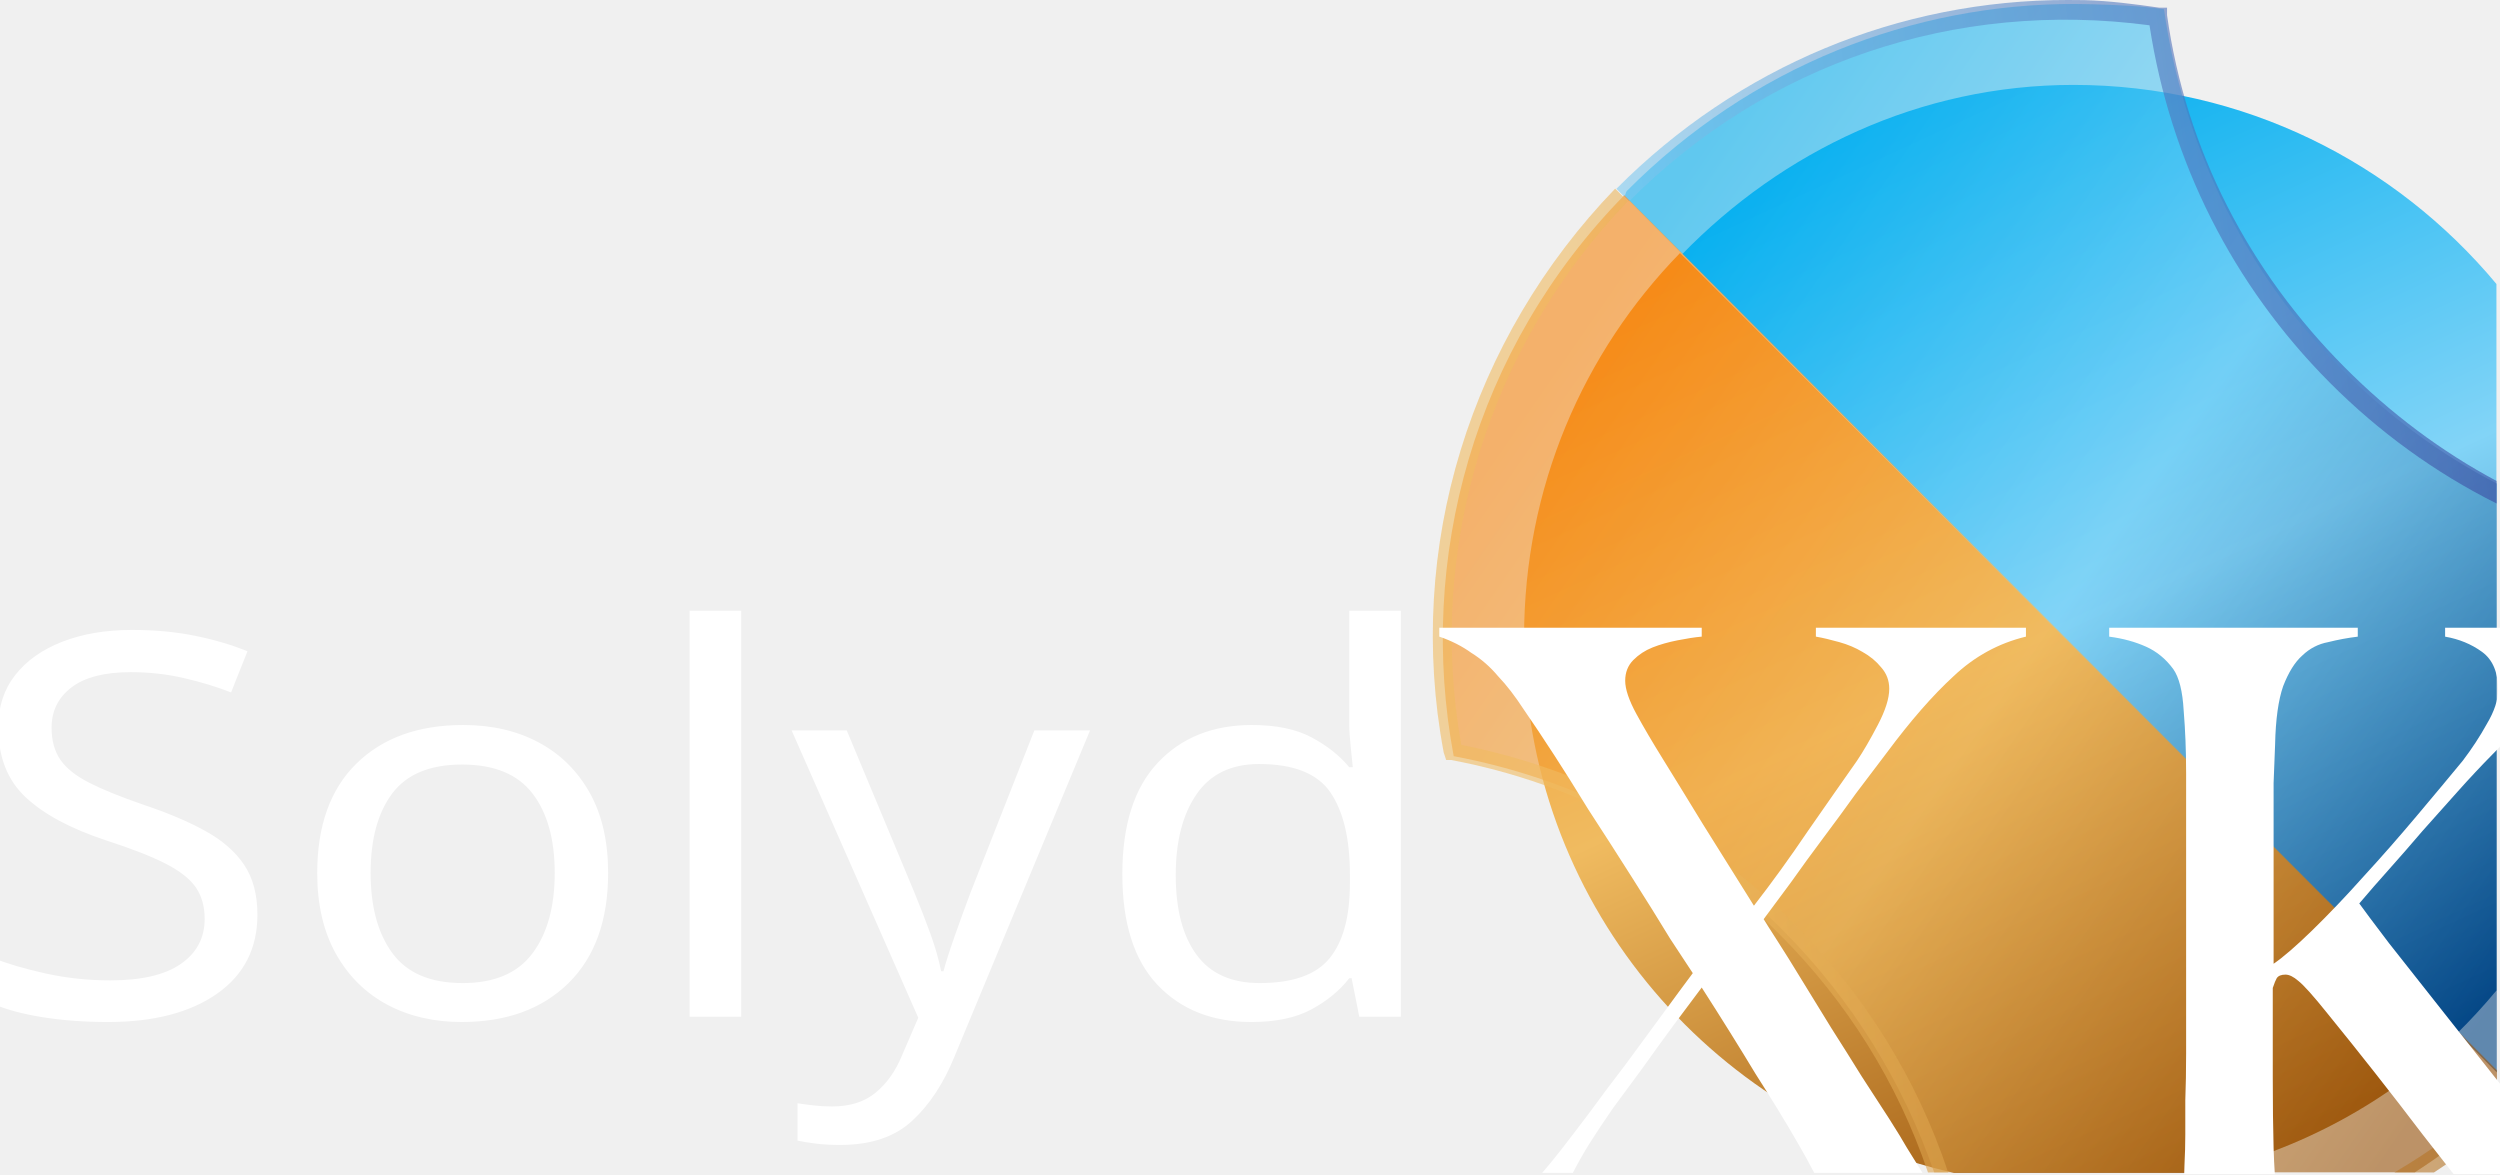
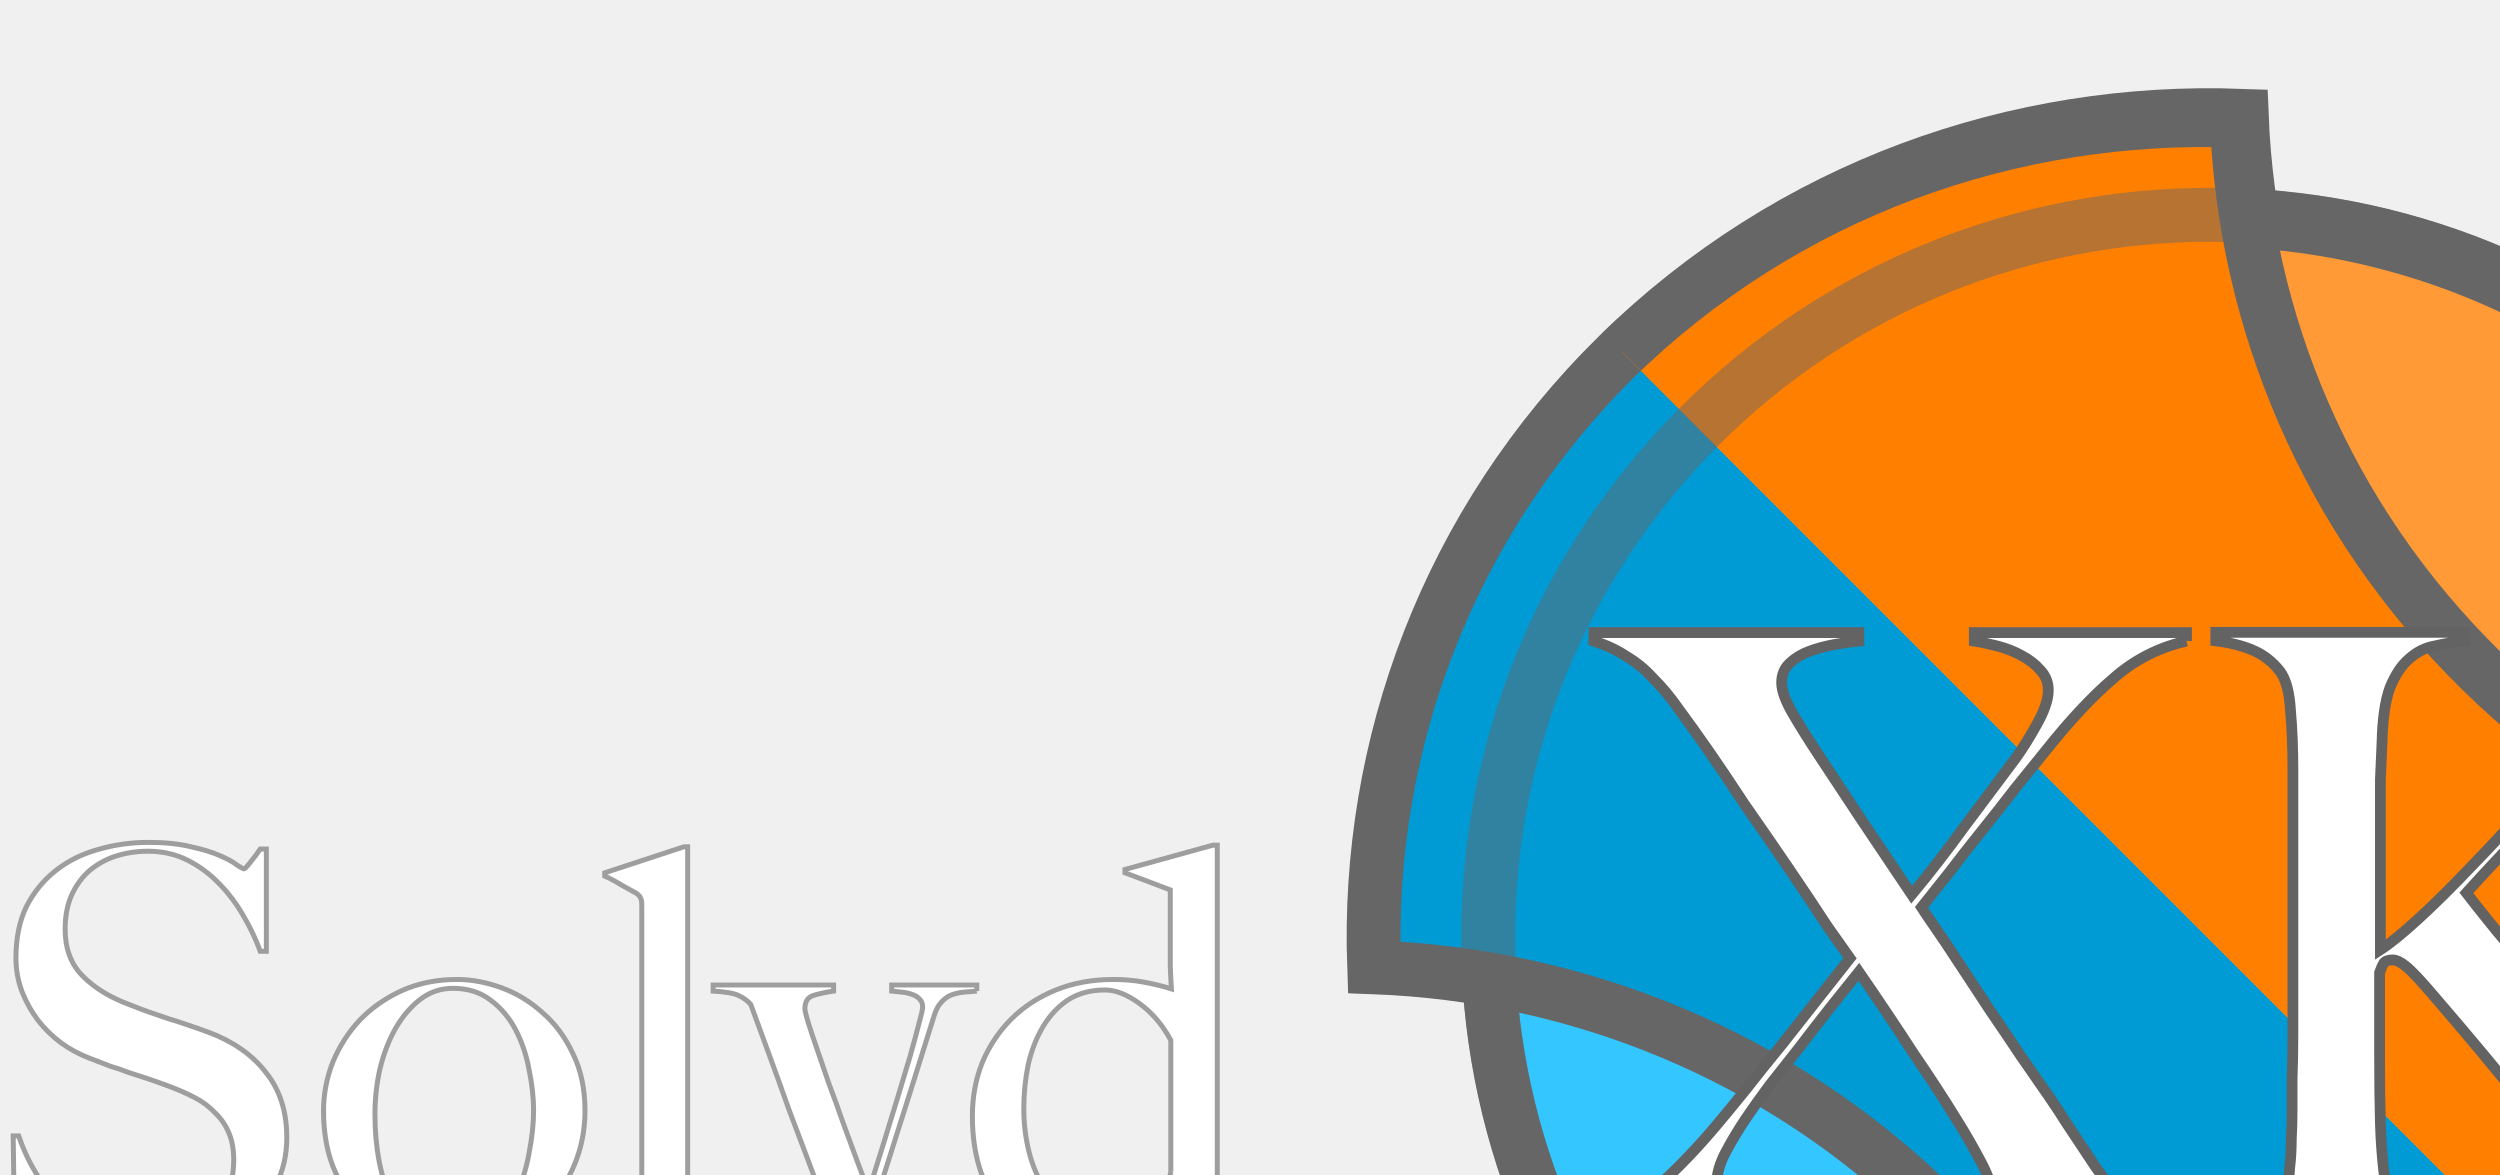
<svg xmlns="http://www.w3.org/2000/svg" xmlns:xlink="http://www.w3.org/1999/xlink" width="568.653" height="267.063" id="svg3161" version="1.1">
  <defs id="defs3163">
    <linearGradient id="SVGID_2_-3-5" gradientUnits="userSpaceOnUse" x1="528.785" y1="333.303" x2="611.237" y2="512.854">
      <stop offset="0" style="stop-color:#00AEEF" id="stop246-3-0" />
      <stop offset="0.488" style="stop-color:#82D4F7" id="stop248-6-6" />
      <stop offset="1" style="stop-color:#004282" id="stop250-9-8" />
    </linearGradient>
    <linearGradient id="SVGID_3_-0-9" gradientUnits="userSpaceOnUse" x1="519.606" y1="358.852" x2="719.656" y2="322.709" gradientTransform="matrix(0.7071,0.7071,-0.7071,0.7071,367.1977,-260.9773)">
      <stop offset="0" style="stop-color:#00AEEF" id="stop257-5-3" />
      <stop offset="0.488" style="stop-color:#82D4F7" id="stop259-1-5" />
      <stop offset="1" style="stop-color:#004282" id="stop261-5-5" />
    </linearGradient>
    <linearGradient id="SVGID_4_-1-4" gradientUnits="userSpaceOnUse" x1="572.208" y1="405.039" x2="688.202" y2="252.061" gradientTransform="matrix(0.7071,0.7071,-0.7071,0.7071,367.1977,-260.9773)">
      <stop offset="0.004" style="stop-color:#82D4F7" id="stop268-0-4" />
      <stop offset="1" style="stop-color:#2E3192" id="stop270-9-2" />
    </linearGradient>
    <linearGradient y2="512.854" x2="611.237" y1="333.303" x1="528.785" gradientUnits="userSpaceOnUse" id="linearGradient4046-8-9">
      <stop id="stop4048-4-2" style="stop-color:#f68712;stop-opacity:1;" offset="0" />
      <stop id="stop4050-2-6" style="stop-color:#f0bb60;stop-opacity:1;" offset="0.488" />
      <stop id="stop4052-3-7" style="stop-color:#9a540b;stop-opacity:1;" offset="1" />
    </linearGradient>
    <linearGradient gradientTransform="matrix(0.7071,0.7071,-0.7071,0.7071,367.1977,-260.9773)" y2="322.709" x2="719.656" y1="358.852" x1="519.606" gradientUnits="userSpaceOnUse" id="linearGradient4066-3-3">
      <stop id="stop4068-7-7" style="stop-color:#f68712;stop-opacity:1;" offset="0" />
      <stop id="stop4070-8-3" style="stop-color:#f0bb60;stop-opacity:1;" offset="0.488" />
      <stop id="stop4072-6-9" style="stop-color:#9a540b;stop-opacity:1;" offset="1" />
    </linearGradient>
    <linearGradient gradientTransform="matrix(0.7071,0.7071,-0.7071,0.7071,367.1977,-260.9773)" y2="252.061" x2="688.202" y1="405.039" x1="572.208" gradientUnits="userSpaceOnUse" id="linearGradient4060-5-1">
      <stop id="stop4062-8-3" style="stop-color:#f0bb60;stop-opacity:1;" offset="0.004" />
      <stop id="stop4064-4-1" style="stop-color:#9a540b;stop-opacity:1;" offset="1" />
    </linearGradient>
    <linearGradient xlink:href="#linearGradient4060-5-1" id="linearGradient3126" gradientUnits="userSpaceOnUse" gradientTransform="matrix(0.9017197,0.90048,-0.9017197,0.90048,249.8936,-723.0419)" x1="572.208" y1="405.039" x2="688.202" y2="252.061" />
    <linearGradient xlink:href="#linearGradient4066-3-3" id="linearGradient3129" gradientUnits="userSpaceOnUse" gradientTransform="matrix(0.8992297,0.8992297,-0.8992297,0.8992297,250.1926,-720.9485)" x1="519.606" y1="358.852" x2="719.656" y2="322.709" />
    <linearGradient xlink:href="#linearGradient4046-8-9" id="linearGradient3132" gradientUnits="userSpaceOnUse" gradientTransform="matrix(1.271715,0,0,1.26885,-68.30567,-19.21669)" x1="528.785" y1="333.303" x2="611.237" y2="512.854" />
    <linearGradient xlink:href="#SVGID_4_-1-4" id="linearGradient3141" gradientUnits="userSpaceOnUse" gradientTransform="matrix(0.8947816,0.8992295,-0.8947816,0.8992295,401.7418,-345.1905)" x1="572.208" y1="405.039" x2="688.202" y2="252.061" />
    <linearGradient xlink:href="#SVGID_3_-0-9" id="linearGradient3144" gradientUnits="userSpaceOnUse" gradientTransform="matrix(0.900473,0.9017106,-0.900473,0.9017106,249.5273,-722.819)" x1="519.606" y1="358.852" x2="719.656" y2="322.709" />
    <linearGradient xlink:href="#SVGID_2_-3-5" id="linearGradient3147" gradientUnits="userSpaceOnUse" gradientTransform="matrix(1.273473,0,0,1.275224,-221.57,-395.4695)" x1="528.785" y1="333.303" x2="611.237" y2="512.854" />
    <linearGradient xlink:href="#linearGradient4066-3-3" id="linearGradient3198" gradientUnits="userSpaceOnUse" gradientTransform="matrix(0.8992297,0.8992297,-0.8992297,0.8992297,250.1926,-720.9485)" x1="519.606" y1="358.852" x2="719.656" y2="322.709" />
    <linearGradient xlink:href="#linearGradient4060-5-1" id="linearGradient3201" gradientUnits="userSpaceOnUse" gradientTransform="matrix(0.9017197,0.9000785,-0.9017197,0.9000785,401.842,-348.3334)" x1="572.208" y1="405.039" x2="688.202" y2="252.061" />
    <linearGradient xlink:href="#linearGradient4060-5-1" id="linearGradient3974" gradientUnits="userSpaceOnUse" gradientTransform="matrix(0.9017197,0.9000785,-0.9017197,0.9000785,249.8936,-722.6011)" x1="572.208" y1="405.039" x2="688.202" y2="252.061" />
    <linearGradient xlink:href="#SVGID_3_-0-9" id="linearGradient3977" gradientUnits="userSpaceOnUse" gradientTransform="matrix(0.8972332,0.9017106,-0.8972332,0.9017106,402.0235,-348.5514)" x1="519.606" y1="358.852" x2="719.656" y2="322.709" />
    <linearGradient xlink:href="#SVGID_2_-3-5" id="linearGradient3979" gradientUnits="userSpaceOnUse" gradientTransform="matrix(1.268036,0,0,1.275224,-66.90369,-21.20177)" x1="528.785" y1="333.303" x2="611.237" y2="512.854" />
    <linearGradient xlink:href="#linearGradient4066-3-3" id="linearGradient3981" gradientUnits="userSpaceOnUse" gradientTransform="matrix(0.8969199,0.8992297,-0.8969199,0.8992297,402.4242,-346.6809)" x1="519.606" y1="358.852" x2="719.656" y2="322.709" />
-     <linearGradient xlink:href="#SVGID_2_-3-5" id="linearGradient3995" gradientUnits="userSpaceOnUse" gradientTransform="matrix(1.268036,0,0,1.275224,-66.90369,-21.20177)" x1="528.785" y1="333.303" x2="611.237" y2="512.854" />
-     <linearGradient xlink:href="#SVGID_3_-0-9" id="linearGradient3997" gradientUnits="userSpaceOnUse" gradientTransform="matrix(0.8972332,0.9017106,-0.8972332,0.9017106,402.0235,-348.5514)" x1="519.606" y1="358.852" x2="719.656" y2="322.709" />
-     <linearGradient xlink:href="#SVGID_4_-1-4" id="linearGradient3999" gradientUnits="userSpaceOnUse" gradientTransform="matrix(0.8947816,0.8992295,-0.8947816,0.8992295,401.7418,-345.1905)" x1="572.208" y1="405.039" x2="688.202" y2="252.061" />
-     <linearGradient xlink:href="#linearGradient4046-8-9" id="linearGradient4001" gradientUnits="userSpaceOnUse" gradientTransform="matrix(1.271715,0,0,1.26885,-68.30567,-19.21669)" x1="528.785" y1="333.303" x2="611.237" y2="512.854" />
-     <linearGradient xlink:href="#linearGradient4066-3-3" id="linearGradient4003" gradientUnits="userSpaceOnUse" gradientTransform="matrix(0.8969199,0.8992297,-0.8969199,0.8992297,402.4242,-346.6809)" x1="519.606" y1="358.852" x2="719.656" y2="322.709" />
-     <linearGradient xlink:href="#linearGradient4060-5-1" id="linearGradient4005" gradientUnits="userSpaceOnUse" gradientTransform="matrix(0.9017197,0.9000785,-0.9017197,0.9000785,249.8936,-722.6011)" x1="572.208" y1="405.039" x2="688.202" y2="252.061" />
+     <clipPath clipPathUnits="userSpaceOnUse" id="clipPath4559">
+       <rect style="fill:#ff9a36;fill-opacity:1;stroke:#636363;stroke-width:0.672;stroke-miterlimit:4;stroke-opacity:1;stroke-dasharray:none" id="rect4561" width="168.136" height="54.936" x="316.959" y="1255.111" />
+     </clipPath>
+     <clipPath clipPathUnits="userSpaceOnUse" id="clipPath3470">
+       <rect style="fill:#535456;fill-opacity:1;stroke:none" id="rect3472" width="99.041" height="99.825" x="451.786" y="1049.385" />
+     </clipPath>
+     <clipPath clipPathUnits="userSpaceOnUse" id="clipPath4559-6">
+       <rect style="fill:#ff9a36;fill-opacity:1;stroke:#636363;stroke-width:0.672;stroke-miterlimit:4;stroke-opacity:1;stroke-dasharray:none" id="rect4561-9" width="168.136" height="54.936" x="316.959" y="1255.111" />
+     </clipPath>
  </defs>
  <g id="layer1" transform="translate(-184.2191,-372.7989)">
-     <g id="g3983">
-       <path id="circle252-7-4" d="m 655.879,392.111 c -35.035,0 -66.232,15.119 -88.962,38.438 l 176.244,177.25 c 3.121,-3.076 6.091,-6.313 8.899,-9.688 l 0,-160.719 c -23.043,-27.642 -57.614,-45.281 -96.181,-45.281 z" style="fill:url(#linearGradient3995)" />
-       <path id="path263-9-0" d="m 656.328,373.705 c -36.987,-0.112 -73.806,14.127 -102.038,42.5 -0.288,0.29 -0.275,0.865 -0.56,1.156 l 198.409,199.375 0,-133.938 c -12.664,-6.59 -24.548,-15.216 -35.154,-25.875 -22.921,-23.036 -36.308,-52.081 -40.541,-82.031 -5.412,-0.772 -11.079,-0.972 -16.534,-1.125 -1.193,-0.034 -2.388,-0.059 -3.581,-0.062 z" style="opacity:0.6;fill:url(#linearGradient3997)" />
-       <path id="path272-1-2" d="m 654.628,372.799 c -38.441,-0.037 -75.015,15.075 -102.742,42.938 l 2.869,2.875 c 31.399,-31.554 74.388,-45.882 118.395,-40.062 4.733,30.909 18.877,59.048 40.972,81.25 11.265,11.321 24.064,20.555 37.979,27.531 l 0,-5.125 c -12.595,-6.729 -24.182,-15.425 -34.549,-25.844 -21.841,-21.951 -36.076,-49.433 -40.411,-80.094 l 0,-1.719 -1.715,0 c -5.733,-0.819 -11.402,-1.569 -17.087,-1.719 -1.244,-0.033 -2.471,-0.03 -3.711,-0.031 z" style="opacity:0.6;fill:url(#linearGradient3999)" />
-       <path id="circle252-7-4-2-1-5" d="m 566.355,430.361 c -22.043,22.579 -35.469,53.324 -35.469,87.334 0,59.578 41.851,109.219 97.75,121.881 l 56.281,0 c 22.517,-5.1 42.671,-16.235 58.781,-31.71 L 566.355,430.361 z" style="fill:url(#linearGradient4001);fill-opacity:1" />
-       <path id="path263-9-0-5-9-3" d="m 553.686,417.205 c -34.265,34.942 -47.207,82.727 -38.806,127.594 27.511,5.181 53.459,18.129 74.745,39.469 15.996,16.037 27.569,35.027 34.536,55.188 l 109.343,0 c 6.516,-4.184 12.752,-8.953 18.671,-14.281 l 0,-8.938 -198.489,-199.031 z" style="opacity:0.6;fill:url(#linearGradient4003);fill-opacity:1" />
-       <path id="path272-1-2-3-6-7" transform="translate(151.9484,374.2677)" d="m 399.656,41.438 c -32.863,34.123 -47.787,81.528 -39,128.25 l 0.562,1.719 1.156,0 c 28.264,5.297 54.172,19.178 74.562,39.531 15.546,15.517 26.969,33.916 33.875,54.281 l 4.594,0 C 468.273,243.727 456.172,224.391 439.812,208.062 c -20.641,-20.602 -46.633,-34.441 -75.156,-40.094 -7.997,-44.915 6.311,-90.862 37.875,-123.656 l -2.875,-2.875 z M 600.562,247.844 c -7.336,6.664 -15.283,12.456 -23.656,17.375 l 9,0 c 5.091,-3.324 9.982,-6.992 14.656,-10.969 l 0,-6.406 z" style="opacity:0.6;fill:url(#linearGradient4005);fill-opacity:1" />
-       <path id="text3471" d="m 511.605,515.58 0,2.027 c 2.807,0.955 5.238,2.21 7.312,3.71 2.197,1.364 4.232,3.118 6.062,5.3 1.953,2.046 3.891,4.576 5.844,7.576 2.075,3.001 4.406,6.489 6.969,10.445 1.953,3.001 4.514,7.07 7.688,12.253 3.295,5.047 6.58,10.188 9.875,15.371 3.295,5.183 6.218,9.865 8.781,14.093 2.685,4.092 4.393,6.704 5.125,7.795 -1.831,2.455 -4.096,5.515 -6.781,9.198 -2.685,3.683 -5.477,7.487 -8.406,11.443 -2.929,3.819 -5.753,7.573 -8.438,11.256 -2.685,3.546 -4.919,6.505 -6.75,8.824 -1.301,1.648 -2.588,3.198 -3.875,4.708 l 6.969,0 c 1.162,-2.255 2.431,-4.511 3.844,-6.766 1.464,-2.319 3.238,-4.981 5.312,-7.982 2.197,-3.001 4.462,-6.061 6.781,-9.198 2.319,-3.273 4.65,-6.497 6.969,-9.634 2.319,-3.137 4.454,-5.983 6.406,-8.574 4.637,7.229 8.711,13.778 12.25,19.643 3.661,5.729 6.912,11.022 9.719,15.932 1.313,2.245 2.507,4.443 3.625,6.579 l 24.625,0 c -1.175,-1.897 -2.245,-3.602 -3.562,-5.737 -0.854,-1.5 -2.169,-3.683 -4,-6.548 -1.831,-2.864 -3.931,-6.088 -6.25,-9.634 -2.197,-3.546 -4.497,-7.218 -6.938,-11.037 -2.441,-3.955 -4.707,-7.627 -6.781,-11.037 -2.075,-3.41 -3.914,-6.368 -5.5,-8.824 -1.587,-2.455 -2.606,-4.077 -3.094,-4.895 1.831,-2.455 3.9,-5.25 6.219,-8.387 2.319,-3.273 4.75,-6.63 7.312,-10.04 2.563,-3.41 5.059,-6.817 7.5,-10.227 2.563,-3.41 4.894,-6.47 6.969,-9.198 5.37,-7.229 10.428,-13.033 15.188,-17.398 4.759,-4.501 10.245,-7.51 16.469,-9.011 l 0,-2.027 -47.781,0 0,2.027 c 1.586,0.273 3.36,0.702 5.312,1.247 1.953,0.546 3.726,1.29 5.312,2.245 1.708,0.955 3.12,2.128 4.219,3.492 1.22,1.364 1.844,2.986 1.844,4.895 -10e-5,2.183 -0.885,4.927 -2.594,8.2 -1.709,3.274 -3.286,5.987 -4.75,8.169 -3.173,4.501 -6.885,9.826 -11.156,15.963 -4.149,6.138 -8.254,11.809 -12.281,16.992 -4.516,-7.229 -8.358,-13.38 -11.531,-18.427 -3.173,-5.183 -6.262,-10.242 -9.312,-15.153 -2.197,-3.546 -4.166,-6.871 -5.875,-10.008 -1.709,-3.137 -2.563,-5.667 -2.562,-7.576 -4e-5,-1.909 0.623,-3.48 1.844,-4.708 1.22,-1.227 2.666,-2.186 4.375,-2.868 1.709,-0.682 3.613,-1.212 5.688,-1.621 2.075,-0.409 3.913,-0.705 5.5,-0.842 l 0,-2.027 -59.688,0 z" style="font-size:193.751px;font-style:normal;font-variant:normal;font-weight:500;font-stretch:normal;text-align:start;line-height:125%;letter-spacing:0px;word-spacing:0px;writing-mode:lr-tb;text-anchor:start;fill:#ffffff;fill-opacity:1;stroke:none;font-family:Big Caslon;-inkscape-font-specification:Big Caslon Medium" />
-       <path id="text3214" d="m 663.98,515.58 0,2.031 c 3.161,0.409 5.944,1.191 8.375,2.281 2.432,1.09 4.494,2.777 6.196,5.094 1.338,1.908 2.123,5.046 2.366,9.406 0.365,4.361 0.56,9.134 0.56,14.312 l 0,39.844 c -3e-5,3.679 -3e-5,7.62 0,11.844 -3e-5,4.088 -3e-5,8.111 0,12.062 -3e-5,3.816 -0.065,7.386 -0.187,10.656 -3e-5,3.27 -3e-5,5.842 0,7.75 -3e-5,2.18 -0.065,4.485 -0.187,6.938 -10e-6,0.695 -0.04,1.38 -0.062,2.062 l 20.612,0 c -0.129,-1.908 -0.217,-3.882 -0.28,-5.938 -0.122,-4.497 -0.187,-9.888 -0.187,-16.156 -5e-5,-6.405 -5e-5,-13.164 0,-20.25 0.365,-1.09 0.66,-1.81 0.903,-2.219 0.365,-0.545 1.02,-0.812 1.993,-0.812 0.851,7e-5 1.832,0.484 2.927,1.438 1.216,0.954 3.408,3.392 6.57,7.344 7.539,9.266 14.771,18.464 21.701,27.594 2.284,2.913 4.676,5.972 7.037,9 l 10.555,0 0,-20.562 c -4.38,-5.556 -8.698,-11.021 -12.672,-16.031 -4.864,-6.132 -9.053,-11.441 -12.579,-15.938 -3.526,-4.633 -5.784,-7.668 -6.756,-9.031 2.067,-2.453 4.324,-5.025 6.756,-7.75 2.553,-2.862 5.106,-5.783 7.659,-8.781 l 8.033,-9 c 2.675,-2.998 5.293,-5.786 7.846,-8.375 0.577,-0.598 1.138,-1.164 1.712,-1.75 l 0,-27.062 -12.485,0 0,2.031 c 3.161,0.545 5.975,1.697 8.407,3.469 2.432,1.772 3.643,4.673 3.643,8.625 -10e-5,2.317 -0.851,4.888 -2.553,7.75 -1.581,2.862 -3.413,5.65 -5.48,8.375 -2.918,3.543 -6.387,7.699 -10.399,12.469 -4.013,4.769 -8.071,9.409 -12.205,13.906 -4.013,4.497 -7.906,8.571 -11.676,12.25 -3.648,3.543 -6.56,6.064 -8.749,7.562 -5e-5,-7.631 -5e-5,-13.907 0,-18.812 -5e-5,-5.042 -5e-5,-9.332 0,-12.875 -5e-5,-3.543 -5e-5,-6.681 0,-9.406 0.122,-2.725 0.221,-5.647 0.342,-8.781 0.122,-5.723 0.743,-10.147 1.837,-13.281 1.216,-3.134 2.657,-5.47 4.359,-6.969 1.702,-1.635 3.665,-2.622 5.853,-3.031 2.189,-0.545 4.446,-0.977 6.756,-1.25 l 0,-2.031 -56.542,0 z" style="font-size:193.751px;font-style:normal;font-variant:normal;font-weight:500;font-stretch:normal;text-align:start;line-height:125%;letter-spacing:0px;word-spacing:0px;writing-mode:lr-tb;text-anchor:start;fill:#ffffff;fill-opacity:1;stroke:none;font-family:Big Caslon;-inkscape-font-specification:Big Caslon Medium" />
-       <text transform="scale(1.047696,0.9544755)" style="font-size:127.309px;fill:#ffffff;font-family:ACaslonPro-Regular" y="632.87" x="167.812" id="text305" font-size="113.613">
-         <tspan id="tspan3152" style="font-style:normal;font-variant:normal;font-weight:500;font-stretch:normal;font-family:Big Caslon;-inkscape-font-specification:Big Caslon Medium">Solyd</tspan>
-       </text>
+     <g style="font-size:300.565px;fill:#ffffff;stroke:#9e9e9e;stroke-width:2.71;stroke-miterlimit:4;stroke-opacity:1;stroke-dasharray:none;font-family:ACaslonPro-Regular" id="text305-3" transform="matrix(0.4183204,0,0,0.4183204,-37.62036,208.1374)">
+       <path d="m 686.254,1012.174 c -1.6e-4,-14.227 -3.807,-26.049 -11.421,-35.467 -7.414,-9.618 -17.934,-16.932 -31.559,-21.941 -3.807,-1.403 -7.514,-2.705 -11.121,-3.907 -3.407,-1.202 -6.813,-2.304 -10.219,-3.306 -3.407,-1.202 -6.913,-2.404 -10.52,-3.607 -3.406,-1.202 -7.113,-2.605 -11.121,-4.208 -10.219,-3.807 -18.535,-8.917 -24.947,-15.329 -6.412,-6.412 -9.618,-14.928 -9.618,-25.548 -5e-5,-6.813 1.102,-12.824 3.306,-18.034 2.404,-5.41 5.61,-9.918 9.618,-13.525 4.208,-3.607 9.017,-6.312 14.427,-8.115 5.61,-1.803 11.522,-2.705 17.733,-2.705 7.815,2.2e-4 14.928,1.603 21.34,4.809 6.412,3.206 12.123,7.414 17.132,12.624 5.009,5.01 9.418,10.821 13.225,17.433 3.807,6.412 6.913,12.924 9.318,19.537 l 3.306,0 0,-55.605 -3.306,0 c -1.603,2.405 -3.407,4.809 -5.41,7.214 -1.804,2.405 -3.006,3.607 -3.607,3.607 -0.201,2e-4 -1.403,-0.701 -3.607,-2.104 -2.004,-1.603 -5.11,-3.306 -9.318,-5.11 -4.008,-1.803 -9.217,-3.406 -15.629,-4.809 -6.412,-1.603 -14.127,-2.404 -23.144,-2.405 -9.618,2.2e-4 -18.835,1.303 -27.652,3.907 -8.616,2.405 -16.231,6.212 -22.843,11.421 -6.612,5.21 -11.922,11.722 -15.93,19.537 -3.807,7.815 -5.711,17.132 -5.711,27.953 -2e-5,6.412 1.102,12.524 3.306,18.334 2.204,5.611 5.11,10.82 8.716,15.629 3.607,4.609 7.815,8.716 12.624,12.323 4.809,3.407 9.818,6.112 15.028,8.115 4.609,1.804 8.516,3.306 11.722,4.508 3.406,1.002 6.612,2.104 9.618,3.306 3.206,1.002 6.612,2.104 10.219,3.306 3.607,1.202 7.815,2.705 12.624,4.508 4.809,1.803 9.317,3.807 13.525,6.011 4.208,2.204 7.815,4.909 10.82,8.115 3.206,3.006 5.711,6.613 7.514,10.82 1.803,4.208 2.705,9.117 2.705,14.728 -1.4e-4,13.826 -4.609,24.847 -13.826,33.062 -9.217,8.015 -21.24,12.023 -36.068,12.023 -5.21,0 -10.62,-0.902 -16.231,-2.705 -5.611,-1.803 -10.119,-3.607 -13.525,-5.41 -3.406,-1.803 -7.013,-4.408 -10.82,-7.815 -3.607,-3.406 -7.113,-7.314 -10.52,-11.722 -3.206,-4.609 -6.212,-9.418 -9.017,-14.427 -2.805,-5.21 -5.11,-10.52 -6.913,-15.93 l -3.006,0 0.902,59.812 2.705,0 c 1.603,-2.204 3.406,-4.508 5.41,-6.913 2.004,-2.405 3.306,-3.607 3.907,-3.607 0.601,0 2.004,0.701 4.208,2.104 2.404,1.403 5.911,3.006 10.52,4.809 4.609,1.603 10.42,3.006 17.433,4.208 7.013,1.202 15.429,1.803 25.247,1.803 11.421,0 21.941,-1.302 31.559,-3.907 9.618,-2.605 17.833,-6.612 24.646,-12.023 7.013,-5.41 12.423,-11.922 16.231,-19.537 4.007,-7.614 6.011,-16.23 6.011,-25.849" style="font-style:normal;font-variant:normal;font-weight:500;font-stretch:normal;stroke:#9e9e9e;stroke-width:2.71;stroke-miterlimit:4;stroke-opacity:1;stroke-dasharray:none;font-family:Big Caslon;-inkscape-font-specification:Big Caslon Medium" id="path3193" />
+       <path d="m 848.4,997.747 c -1.5e-4,-12.023 -2.204,-22.442 -6.612,-31.259 -4.208,-9.017 -9.718,-16.431 -16.531,-22.242 -6.613,-6.011 -14.026,-10.52 -22.242,-13.525 -8.216,-3.006 -16.331,-4.508 -24.346,-4.508 -10.82,1.4e-4 -20.739,2.004 -29.756,6.011 -8.817,4.008 -16.431,9.318 -22.843,15.93 -6.212,6.613 -11.121,14.227 -14.728,22.843 -3.406,8.616 -5.11,17.533 -5.11,26.75 -10e-6,12.824 2.204,24.045 6.612,33.663 4.609,9.418 10.42,17.232 17.433,23.444 7.214,6.011 15.028,10.42 23.444,13.225 8.416,2.805 16.531,4.208 24.346,4.208 9.418,0 18.334,-1.903 26.75,-5.711 8.616,-3.807 16.13,-9.117 22.542,-15.93 6.412,-6.813 11.522,-14.728 15.329,-23.745 3.807,-9.217 5.711,-18.936 5.711,-29.155 m -27.953,-0.301 c -1.2e-4,7.013 -0.802,14.628 -2.405,22.843 -1.403,8.215 -3.807,15.93 -7.214,23.143 -3.206,7.013 -7.514,12.924 -12.924,17.733 -5.21,4.609 -11.722,6.913 -19.537,6.913 -7.815,0 -14.527,-1.803 -20.138,-5.41 -5.611,-3.807 -10.219,-8.817 -13.826,-15.028 -3.607,-6.412 -6.212,-13.726 -7.815,-21.941 -1.603,-8.215 -2.405,-16.932 -2.405,-26.149 -4e-5,-8.416 0.902,-16.631 2.705,-24.646 2.004,-8.215 4.809,-15.529 8.416,-21.941 3.807,-6.612 8.316,-11.922 13.525,-15.93 5.21,-4.007 11.121,-6.011 17.733,-6.011 8.215,1.4e-4 15.128,2.204 20.739,6.612 5.61,4.208 10.119,9.618 13.525,16.231 3.406,6.613 5.811,13.826 7.214,21.641 1.603,7.815 2.404,15.129 2.405,21.941" style="font-style:normal;font-variant:normal;font-weight:500;font-stretch:normal;stroke:#9e9e9e;stroke-width:2.71;stroke-miterlimit:4;stroke-opacity:1;stroke-dasharray:none;font-family:Big Caslon;-inkscape-font-specification:Big Caslon Medium" id="path3195" />
+       <path d="m 926.462,1071.386 0,-3.306 c -3.807,-0.401 -7.113,-0.601 -9.919,-0.601 -2.805,-0.2 -5.11,-0.501 -6.913,-0.902 -1.803,-0.401 -3.206,-1.102 -4.208,-2.104 -0.802,-1.002 -1.202,-2.505 -1.202,-4.508 l 0,-205.887 -2.104,0 -42.981,14.127 0,1.803 c 2.405,1.002 5.41,2.605 9.017,4.809 3.607,2.004 6.312,3.507 8.115,4.508 1.403,1.002 2.204,1.904 2.405,2.705 0.401,0.802 0.601,2.004 0.601,3.607 l 0,172.825 c -2e-5,3.206 -1.503,5.51 -4.508,6.913 -3.006,1.202 -9.117,2.104 -18.334,2.705 l 0,3.306 70.032,0" style="font-style:normal;font-variant:normal;font-weight:500;font-stretch:normal;stroke:#9e9e9e;stroke-width:2.71;stroke-miterlimit:4;stroke-opacity:1;stroke-dasharray:none;font-family:Big Caslon;-inkscape-font-specification:Big Caslon Medium" id="path3197" />
+       <path d="m 1061.444,932.525 0,-3.306 -46.287,0 0,3.306 c 1.803,0.201 3.707,0.401 5.711,0.601 2.004,0.201 3.807,0.601 5.41,1.202 1.803,0.601 3.206,1.503 4.208,2.705 1.002,1.002 1.503,2.405 1.503,4.208 -1e-4,1.202 -0.701,4.308 -2.104,9.318 -1.202,4.809 -2.805,10.72 -4.809,17.733 -2.004,6.813 -4.208,14.127 -6.612,21.941 -2.405,7.815 -4.709,15.329 -6.913,22.542 -2.204,7.013 -4.108,13.125 -5.711,18.334 -1.603,5.21 -2.705,8.616 -3.306,10.219 -1.804,-4.809 -3.907,-10.419 -6.312,-16.832 -2.405,-6.612 -4.909,-13.425 -7.514,-20.439 -2.405,-7.013 -4.909,-13.926 -7.514,-20.739 -2.405,-7.013 -4.609,-13.425 -6.612,-19.236 -2.004,-5.811 -3.607,-10.62 -4.809,-14.427 -1.202,-4.007 -1.803,-6.512 -1.803,-7.514 -4e-5,-3.807 1.503,-6.212 4.508,-7.214 3.206,-1.002 6.913,-1.803 11.121,-2.405 l 0,-3.306 -65.523,0 0,3.306 c 6.813,0.401 11.421,1.202 13.826,2.405 2.605,1.202 4.809,2.805 6.612,4.809 3.006,8.216 6.312,17.233 9.919,27.051 3.607,9.819 7.214,19.837 10.82,30.057 3.807,10.019 7.514,19.837 11.121,29.455 3.607,9.618 6.813,18.334 9.618,26.149 2.805,7.614 5.11,13.926 6.913,18.936 1.803,4.809 2.905,7.614 3.306,8.416 -0.2,1.002 -0.701,3.006 -1.503,6.011 -0.802,3.006 -1.904,6.612 -3.306,10.82 -1.202,4.408 -2.705,9.217 -4.508,14.427 -1.603,5.41 -3.507,10.82 -5.711,16.23 l -0.601,0 c -2.805,-2.605 -5.611,-5.11 -8.416,-7.514 -2.605,-2.405 -5.911,-3.607 -9.919,-3.607 -4.008,-10e-5 -7.214,1.302 -9.618,3.907 -2.405,2.605 -3.607,5.911 -3.607,9.919 -2e-5,4.007 1.703,7.213 5.11,9.618 3.406,2.605 7.113,3.907 11.121,3.907 4.609,-10e-5 9.117,-1.703 13.525,-5.11 4.408,-3.406 7.815,-8.917 10.219,-16.531 3.406,-10.62 6.913,-21.841 10.52,-33.663 3.807,-11.822 7.514,-23.745 11.121,-35.767 3.807,-12.023 7.514,-23.745 11.121,-35.166 3.607,-11.421 6.913,-21.841 9.919,-31.259 3.006,-9.618 5.611,-17.934 7.815,-24.947 2.204,-7.013 3.807,-12.123 4.809,-15.329 1.002,-3.206 2.304,-5.61 3.907,-7.214 1.603,-1.803 3.406,-3.106 5.41,-3.907 2.204,-0.801 4.408,-1.302 6.612,-1.503 2.404,-0.2 4.809,-0.401 7.214,-0.601" style="font-style:normal;font-variant:normal;font-weight:500;font-stretch:normal;stroke:#9e9e9e;stroke-width:2.71;stroke-miterlimit:4;stroke-opacity:1;stroke-dasharray:none;font-family:Big Caslon;-inkscape-font-specification:Big Caslon Medium" id="path3199" />
+       <path d="m 1213.535,1059.664 0,-2.104 c -3.807,-1.603 -7.915,-3.306 -12.323,-5.11 -4.408,-1.803 -7.414,-3.206 -9.017,-4.208 l 0,-195.067 -2.405,0 -47.79,13.225 0,1.803 24.646,9.318 c -10e-5,2.204 -10e-5,5.711 0,10.52 -10e-5,4.609 -10e-5,9.618 0,15.028 -10e-5,5.41 -10e-5,10.72 0,15.93 0.2,5.21 0.401,9.318 0.601,12.323 -4.408,-1.403 -9.318,-2.605 -14.728,-3.607 -5.21,-1.002 -10.82,-1.503 -16.832,-1.503 -11.422,1.4e-4 -21.841,1.904 -31.259,5.711 -9.418,3.807 -17.533,9.117 -24.346,15.93 -6.612,6.613 -11.822,14.427 -15.629,23.444 -3.607,9.017 -5.41,18.735 -5.41,29.155 0,11.622 1.603,21.941 4.809,30.958 3.206,8.817 7.514,16.331 12.924,22.542 5.41,6.011 11.522,10.52 18.334,13.525 7.013,2.805 14.227,4.208 21.641,4.208 11.822,0 21.641,-2.405 29.455,-7.214 8.015,-4.809 14.928,-12.223 20.739,-22.242 l 0.3,0 0,30.056 1.803,0 44.484,-12.624 m -46.588,-28.854 c -1.603,8.616 -5.41,15.73 -11.421,21.34 -5.811,5.611 -12.824,8.416 -21.04,8.416 -7.815,0 -14.728,-1.803 -20.739,-5.41 -5.811,-3.607 -10.72,-8.316 -14.728,-14.127 -4.008,-6.011 -7.013,-12.824 -9.017,-20.439 -2.004,-7.815 -3.006,-15.83 -3.006,-24.045 0,-8.215 0.801,-16.23 2.405,-24.045 1.803,-7.815 4.508,-14.728 8.115,-20.739 3.607,-6.011 8.115,-10.82 13.525,-14.427 5.611,-3.607 12.323,-5.41 20.138,-5.41 5.811,1.4e-4 12.123,2.505 18.936,7.514 6.813,5.01 12.423,11.622 16.832,19.837 l 0,71.534" style="font-style:normal;font-variant:normal;font-weight:500;font-stretch:normal;stroke:#9e9e9e;stroke-width:2.71;stroke-miterlimit:4;stroke-opacity:1;stroke-dasharray:none;font-family:Big Caslon;-inkscape-font-specification:Big Caslon Medium" id="path3201" />
+     </g>
+     <g id="g4606-5" transform="matrix(3.063094,0,0,3.063094,-895.6921,-2822.871)">
+       <g transform="matrix(-0.7071068,-0.7071068,0.7071068,-0.7071068,41.83671,2411.314)" id="g4563-4">
+         <g id="g4555-7" transform="translate(0.128,2.757596)">
+           <path transform="matrix(0,-19.82979,19.82979,0,-116.2771,703.9969)" d="m -24.89,35.229 c 0,1.493 -1.21,2.703 -2.703,2.703 -1.493,0 -2.703,-1.21 -2.703,-2.703 0,-1.493 1.21,-2.703 2.703,-2.703 1.493,0 2.703,1.21 2.703,2.703 z" id="path2990-3-9-6-2-5-8-6" style="fill:#33c6ff;fill-opacity:1;stroke:#666666;stroke-width:0.202;stroke-miterlimit:4;stroke-opacity:1;stroke-dasharray:none" />
+           <path id="path2990-9-5-9-6-0-5-8-5" d="m 520.664,1251.81 c -0.167,17.868 7.388,33.759 19.433,44.901 11.081,-10.258 25.773,-16.67 41.914,-16.82 16.152,-0.151 30.812,5.975 41.706,16.04 12.243,-11.368 20.01,-27.412 20.177,-45.271 0.167,-17.843 -7.323,-33.836 -19.334,-45 -11.087,10.286 -25.846,16.67 -42.012,16.821 -16.182,0.151 -30.805,-5.941 -41.706,-16.04 -12.222,11.39 -20.011,27.526 -20.178,45.368 z" style="fill:#009bd4;fill-opacity:1;stroke:#666666;stroke-width:4;stroke-miterlimit:4;stroke-opacity:1;stroke-dasharray:none" />
+         </g>
+         <g id="g4551-0" clip-path="url(#clipPath4559-6)" transform="translate(181.3788,-1.369863)">
+           <path transform="matrix(0,-19.82979,19.82979,0,-297.5279,707.6075)" d="m -24.89,35.229 c 0,1.493 -1.21,2.703 -2.703,2.703 -1.493,0 -2.703,-1.21 -2.703,-2.703 0,-1.493 1.21,-2.703 2.703,-2.703 1.493,0 2.703,1.21 2.703,2.703 z" id="path2990-3-9-6-2-5-1-2-7" style="fill:#ff9a36;fill-opacity:1;stroke:#666666;stroke-width:0.202;stroke-miterlimit:4;stroke-opacity:1;stroke-dasharray:none" />
+           <path id="path2990-9-5-9-6-0-5-3-8-0" d="m 339.413,1255.42 c -0.167,17.868 7.388,33.759 19.433,44.901 11.081,-10.258 25.773,-16.67 41.914,-16.82 16.152,-0.151 30.812,5.975 41.706,16.04 12.243,-11.368 20.01,-27.412 20.177,-45.271 0.167,-17.843 -7.323,-33.836 -19.334,-45 -11.087,10.286 -25.846,16.67 -42.012,16.821 -16.182,0.151 -30.805,-5.941 -41.706,-16.04 -12.222,11.39 -20.011,27.526 -20.178,45.368 z" style="fill:#ff7f01;fill-opacity:1;stroke:#666666;stroke-width:4;stroke-miterlimit:4;stroke-opacity:1;stroke-dasharray:none" />
+         </g>
+         <path style="fill:none;stroke:#666666;stroke-width:0.202;stroke-miterlimit:4;stroke-opacity:0.469;stroke-dasharray:none" id="path2990-0-4-7-1-7-6-0-4-1-1-7" d="m -24.89,35.229 c 0,1.493 -1.21,2.703 -2.703,2.703 -1.493,0 -2.703,-1.21 -2.703,-2.703 0,-1.493 1.21,-2.703 2.703,-2.703 1.493,0 2.703,1.21 2.703,2.703 z" transform="matrix(0,-19.82979,19.82979,0,-116.1737,706.7545)" />
+       </g>
+       <g id="g4602-8">
+         <path id="path3155-8-5-4-2-7-9-4" style="font-size:64.786px;font-style:normal;font-variant:normal;font-weight:500;font-stretch:normal;line-height:125%;letter-spacing:0px;word-spacing:0px;fill:#ffffff;fill-opacity:1;stroke:#636363;stroke-width:0.8;stroke-miterlimit:4;stroke-opacity:1;stroke-dasharray:none;font-family:Big Caslon;-inkscape-font-specification:Big Caslon Medium" d="m 514.921,1090.887 0,-0.63 -15.756,0 0,0.63 c 0.523,0.084 1.107,0.21 1.751,0.378 0.644,0.168 1.227,0.399 1.751,0.693 0.563,0.294 1.026,0.651 1.388,1.071 0.402,0.42 0.604,0.923 0.604,1.511 -4e-5,0.672 -0.282,1.511 -0.845,2.519 -0.563,1.008 -1.087,1.847 -1.57,2.519 -1.046,1.385 -2.274,3.022 -3.682,4.912 -1.368,1.889 -2.717,3.631 -4.045,5.226 -1.489,-2.225 -2.757,-4.114 -3.803,-5.667 -1.046,-1.595 -2.073,-3.148 -3.079,-4.66 -0.724,-1.091 -1.368,-2.12 -1.932,-3.085 -0.563,-0.966 -0.845,-1.742 -0.845,-2.33 -2e-5,-0.588 0.201,-1.07 0.604,-1.448 0.402,-0.378 0.885,-0.672 1.449,-0.881 0.563,-0.21 1.187,-0.378 1.871,-0.504 0.684,-0.126 1.288,-0.21 1.811,-0.252 l 0,-0.63 -19.68,0 0,0.63 c 0.926,0.294 1.731,0.672 2.415,1.133 0.724,0.42 1.388,0.966 1.992,1.637 0.644,0.63 1.288,1.406 1.932,2.33 0.684,0.924 1.449,1.994 2.294,3.211 0.644,0.924 1.489,2.183 2.535,3.778 1.087,1.553 2.173,3.127 3.26,4.723 1.087,1.595 2.053,3.043 2.898,4.345 0.885,1.259 1.449,2.057 1.69,2.393 -0.604,0.756 -1.348,1.7 -2.234,2.834 -0.885,1.133 -1.811,2.309 -2.777,3.526 -0.966,1.175 -1.892,2.33 -2.777,3.463 -0.885,1.091 -1.63,1.994 -2.234,2.708 -1.811,2.141 -3.582,3.904 -5.312,5.289 -1.731,1.343 -3.401,2.246 -5.011,2.708 l 0,0.63 15.998,0 0,-0.63 c -0.563,-0.084 -1.167,-0.21 -1.811,-0.378 -0.644,-0.168 -1.248,-0.399 -1.811,-0.693 -0.563,-0.294 -1.026,-0.651 -1.388,-1.07 -0.362,-0.462 -0.543,-0.987 -0.543,-1.574 -2e-5,-0.756 0.221,-1.553 0.664,-2.393 0.443,-0.84 0.946,-1.679 1.509,-2.519 0.483,-0.714 1.066,-1.532 1.751,-2.456 0.724,-0.923 1.469,-1.868 2.234,-2.833 0.765,-1.008 1.529,-1.994 2.294,-2.959 0.765,-0.966 1.469,-1.847 2.113,-2.645 1.529,2.225 2.878,4.24 4.045,6.045 1.207,1.763 2.274,3.4 3.2,4.911 0.684,1.091 1.288,2.141 1.811,3.148 0.523,0.966 0.785,1.742 0.785,2.33 -3e-5,0.588 -0.181,1.07 -0.543,1.448 -0.362,0.378 -0.825,0.672 -1.388,0.881 -0.563,0.21 -1.167,0.378 -1.811,0.504 -0.644,0.084 -1.248,0.168 -1.811,0.252 l 0,0.63 19.559,0 0,-0.63 c -0.845,-0.126 -1.61,-0.399 -2.294,-0.819 -0.684,-0.462 -1.348,-1.028 -1.992,-1.7 -0.644,-0.714 -1.308,-1.553 -1.992,-2.519 -0.644,-0.966 -1.368,-2.057 -2.173,-3.274 -0.282,-0.462 -0.724,-1.133 -1.328,-2.015 -0.604,-0.881 -1.288,-1.868 -2.053,-2.959 -0.724,-1.091 -1.489,-2.225 -2.294,-3.4 -0.805,-1.217 -1.549,-2.351 -2.234,-3.4 -0.684,-1.049 -1.288,-1.952 -1.811,-2.708 -0.523,-0.756 -0.865,-1.259 -1.026,-1.511 0.604,-0.756 1.288,-1.616 2.053,-2.582 0.765,-1.007 1.57,-2.036 2.415,-3.085 0.845,-1.049 1.67,-2.099 2.475,-3.148 0.845,-1.05 1.61,-1.994 2.294,-2.834 1.771,-2.225 3.441,-4.009 5.011,-5.352 1.57,-1.385 3.381,-2.309 5.433,-2.771" />
+         <path id="path3997-0-1-1-4-2-8-2-5" style="font-size:64.532px;font-style:normal;font-variant:normal;font-weight:500;font-stretch:normal;line-height:125%;letter-spacing:0px;word-spacing:0px;fill:#ffffff;fill-opacity:1;stroke:#636363;stroke-width:0.8;stroke-miterlimit:4;stroke-opacity:1;stroke-dasharray:none;font-family:Big Caslon;-inkscape-font-specification:Big Caslon Medium" d="m 562.296,1135.612 0,-0.63 c -1.113,-0.084 -2.127,-0.231 -3.041,-0.441 -0.875,-0.21 -1.57,-0.42 -2.087,-0.63 -0.119,-0.042 -0.358,-0.21 -0.715,-0.504 -0.358,-0.294 -0.775,-0.63 -1.252,-1.008 -0.477,-0.42 -0.974,-0.882 -1.491,-1.386 -0.517,-0.504 -0.974,-1.008 -1.371,-1.512 -1.669,-1.974 -3.418,-4.033 -5.247,-6.176 -1.789,-2.143 -3.478,-4.159 -5.068,-6.05 -1.59,-1.891 -2.961,-3.529 -4.114,-4.915 -1.153,-1.428 -1.888,-2.353 -2.206,-2.773 0.676,-0.756 1.411,-1.554 2.206,-2.395 0.835,-0.882 1.669,-1.786 2.504,-2.71 0.874,-0.924 1.749,-1.849 2.623,-2.773 0.874,-0.924 1.729,-1.786 2.564,-2.584 2.146,-2.101 4.253,-3.949 6.32,-5.546 2.497,-1.425 4.97,-2.299 10.367,-2.71 l 0,-0.63 -20.205,0 0,0.63 c 1.033,0.168 1.948,0.525 2.743,1.071 0.795,0.546 1.192,1.429 1.192,2.647 -2e-5,0.714 -0.278,1.512 -0.835,2.395 -0.517,0.882 -1.113,1.744 -1.789,2.584 -0.954,1.092 -2.087,2.374 -3.399,3.844 -1.312,1.47 -2.643,2.899 -3.995,4.285 -1.312,1.386 -2.584,2.647 -3.816,3.781 -1.192,1.092 -2.146,1.869 -2.862,2.332 -2e-5,-2.353 -2e-5,-4.285 0,-5.798 -2e-5,-1.554 -2e-5,-2.878 0,-3.97 -2e-5,-1.092 -2e-5,-2.058 0,-2.899 0.04,-0.84 0.079,-1.743 0.119,-2.71 0.04,-1.764 0.238,-3.13 0.596,-4.096 0.397,-0.966 0.874,-1.68 1.431,-2.143 0.556,-0.504 1.192,-0.819 1.908,-0.945 0.715,-0.168 1.451,-0.294 2.206,-0.378 l 0,-0.63 -18.483,0 0,0.63 c 1.033,0.126 1.948,0.357 2.743,0.693 0.795,0.336 1.471,0.861 2.027,1.575 0.437,0.588 0.696,1.554 0.775,2.899 0.119,1.344 0.179,2.815 0.179,4.411 l 0,12.288 c 0,1.134 0,2.353 0,3.655 0,1.26 0,2.5 0,3.718 0,1.176 -0.02,2.269 -0.06,3.277 -10e-6,1.008 -10e-6,1.806 0,2.395 -10e-6,0.672 -0.02,1.386 -0.06,2.143 -10e-6,0.714 -0.04,1.407 -0.119,2.08 -0.04,0.63 -0.119,1.197 -0.239,1.702 -0.119,0.504 -0.278,0.882 -0.477,1.134 -0.477,0.588 -1.173,1.05 -2.087,1.386 -0.914,0.336 -1.868,0.588 -2.862,0.756 l 0,0.63 19.139,0 0,-0.63 c -0.397,-0.042 -0.874,-0.105 -1.431,-0.189 -0.517,-0.126 -1.053,-0.273 -1.61,-0.441 -0.556,-0.21 -1.073,-0.462 -1.55,-0.756 -0.477,-0.294 -0.855,-0.651 -1.133,-1.071 -0.398,-0.546 -0.656,-1.344 -0.775,-2.395 -0.119,-1.05 -0.199,-2.185 -0.238,-3.403 -0.04,-1.386 -0.06,-3.046 -0.06,-4.978 -10e-6,-1.974 -10e-6,-4.054 0,-6.239 0.119,-0.336 0.219,-0.567 0.298,-0.693 0.119,-0.168 0.338,-0.252 0.656,-0.252 0.278,0 0.596,0.147 0.954,0.441 0.397,0.294 1.113,1.05 2.146,2.269 2.464,2.857 4.829,5.693 7.095,8.508 2.305,2.773 4.73,5.714 7.274,8.822 0.238,0.294 0.457,0.525 0.656,0.693 0.199,0.126 0.378,0.231 0.537,0.315 l 13.415,0" />
+       </g>
    </g>
  </g>
</svg>
